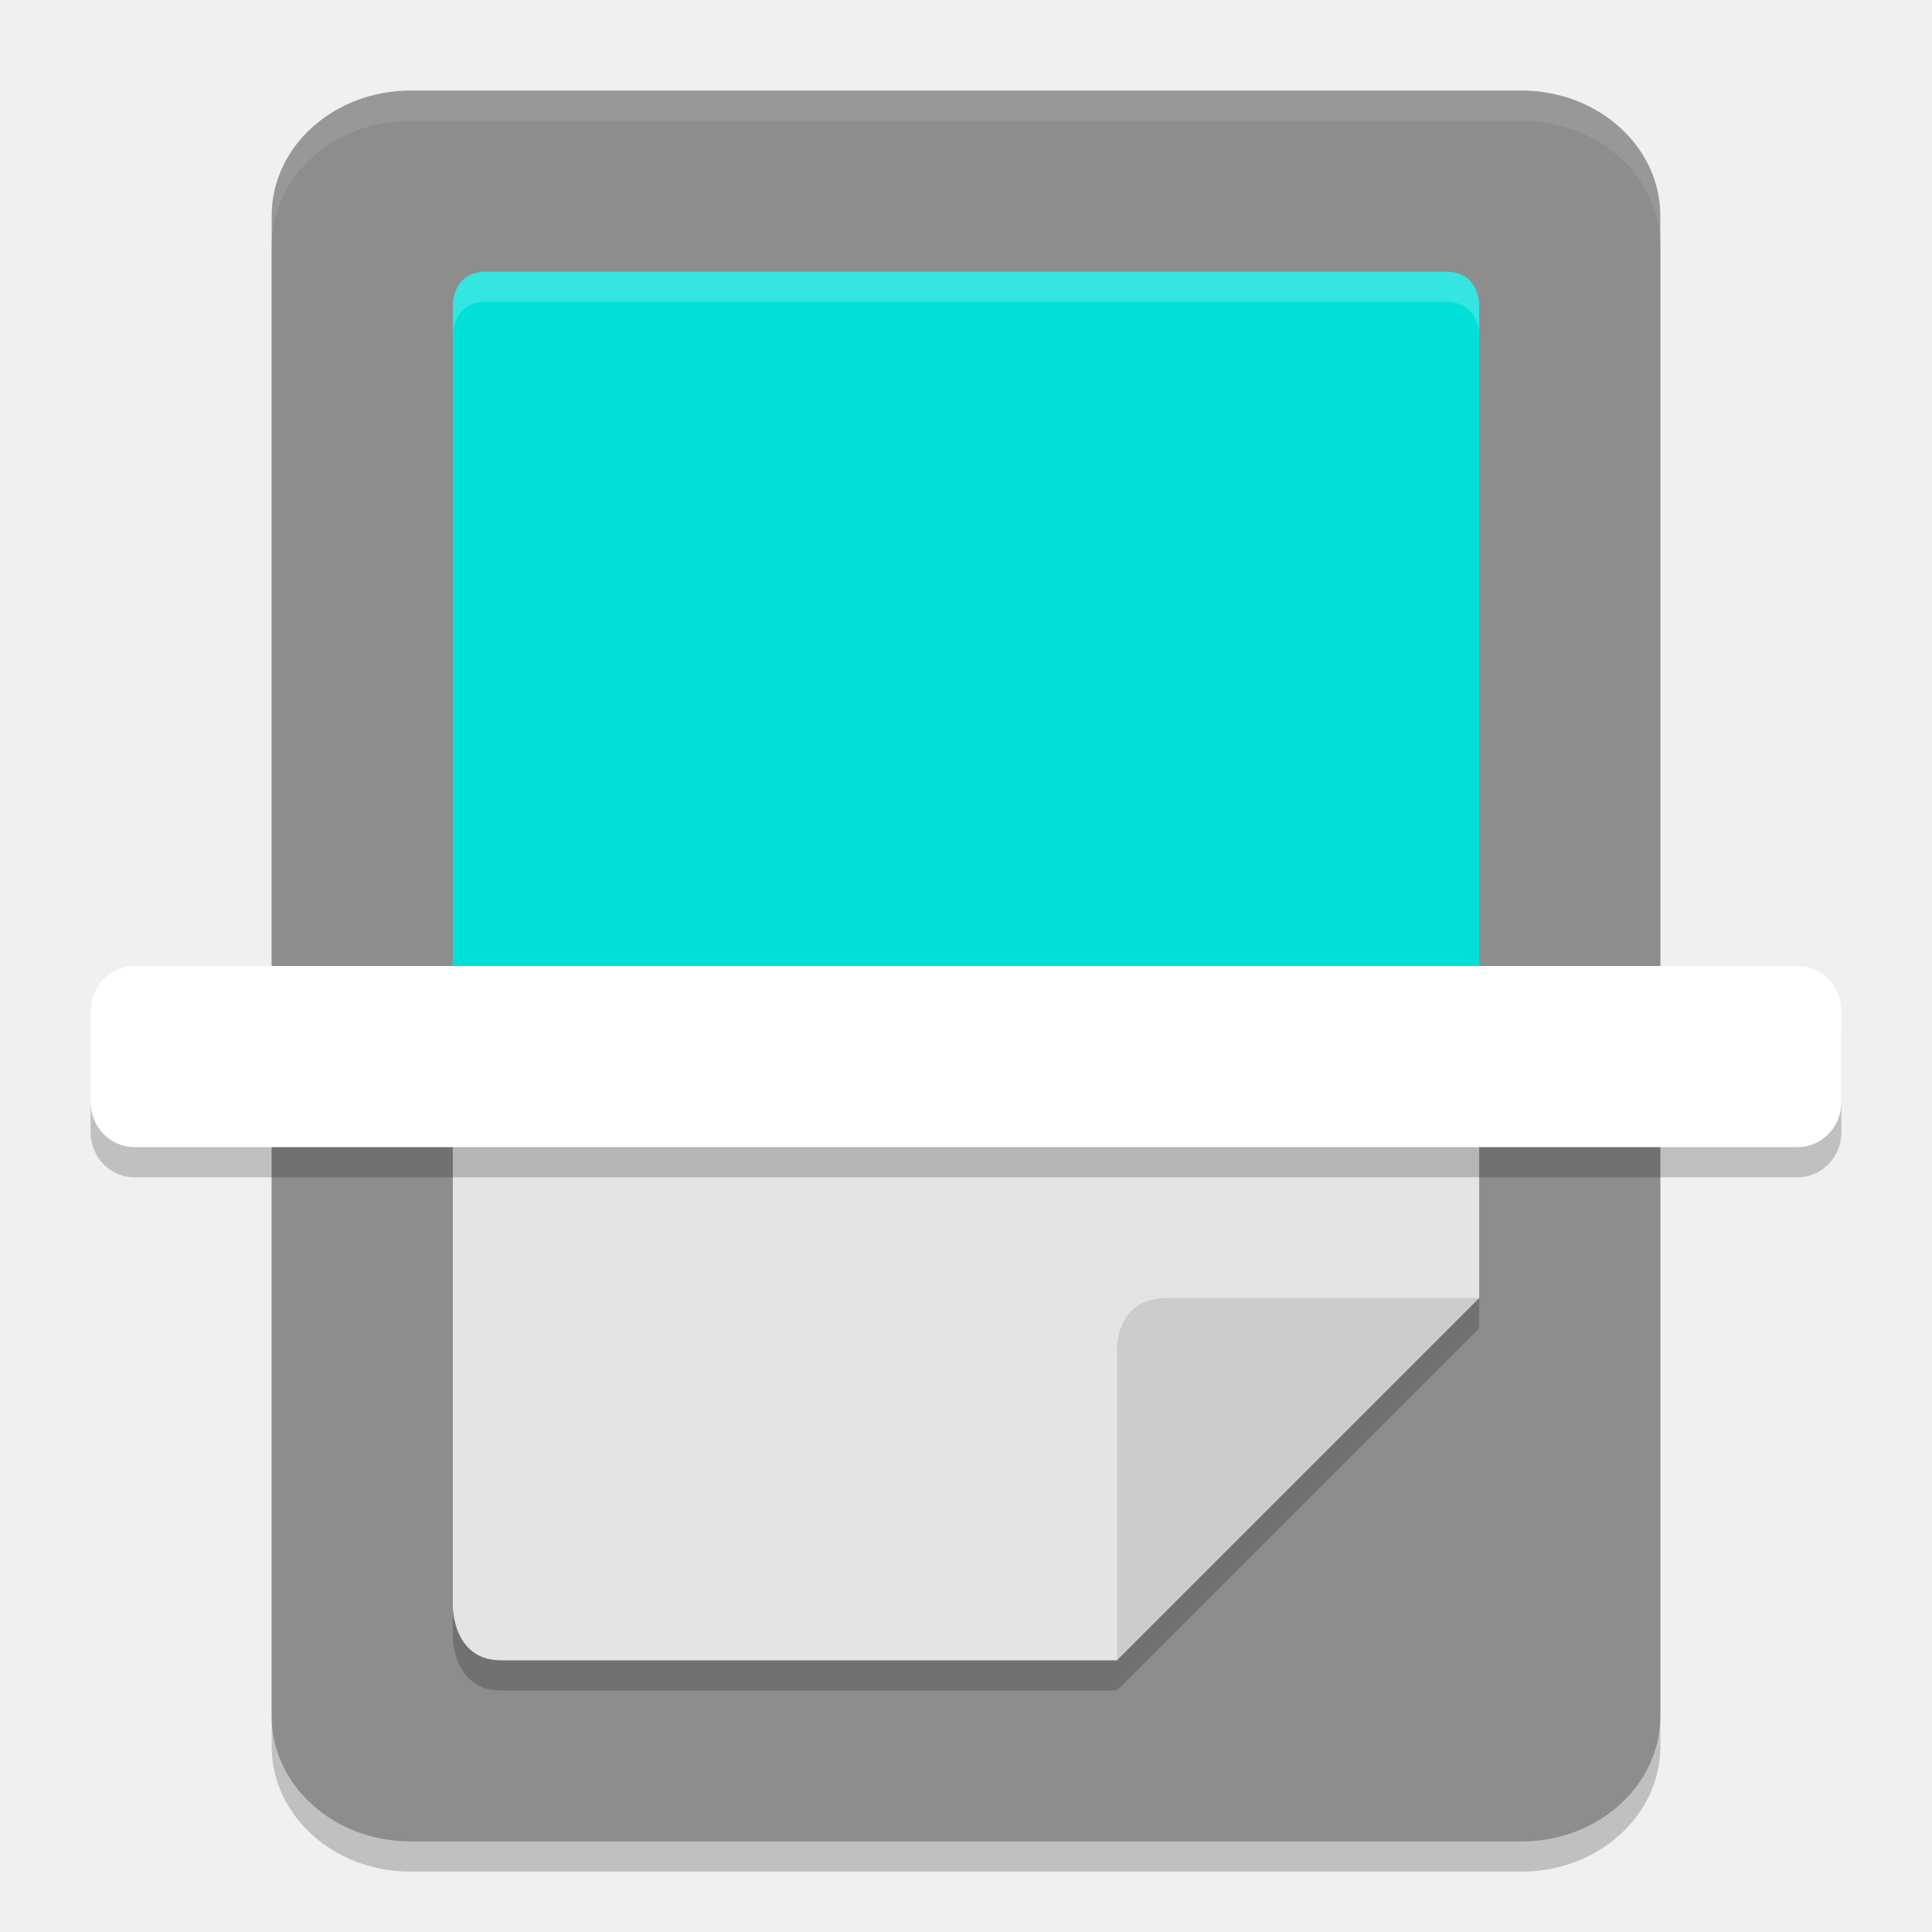
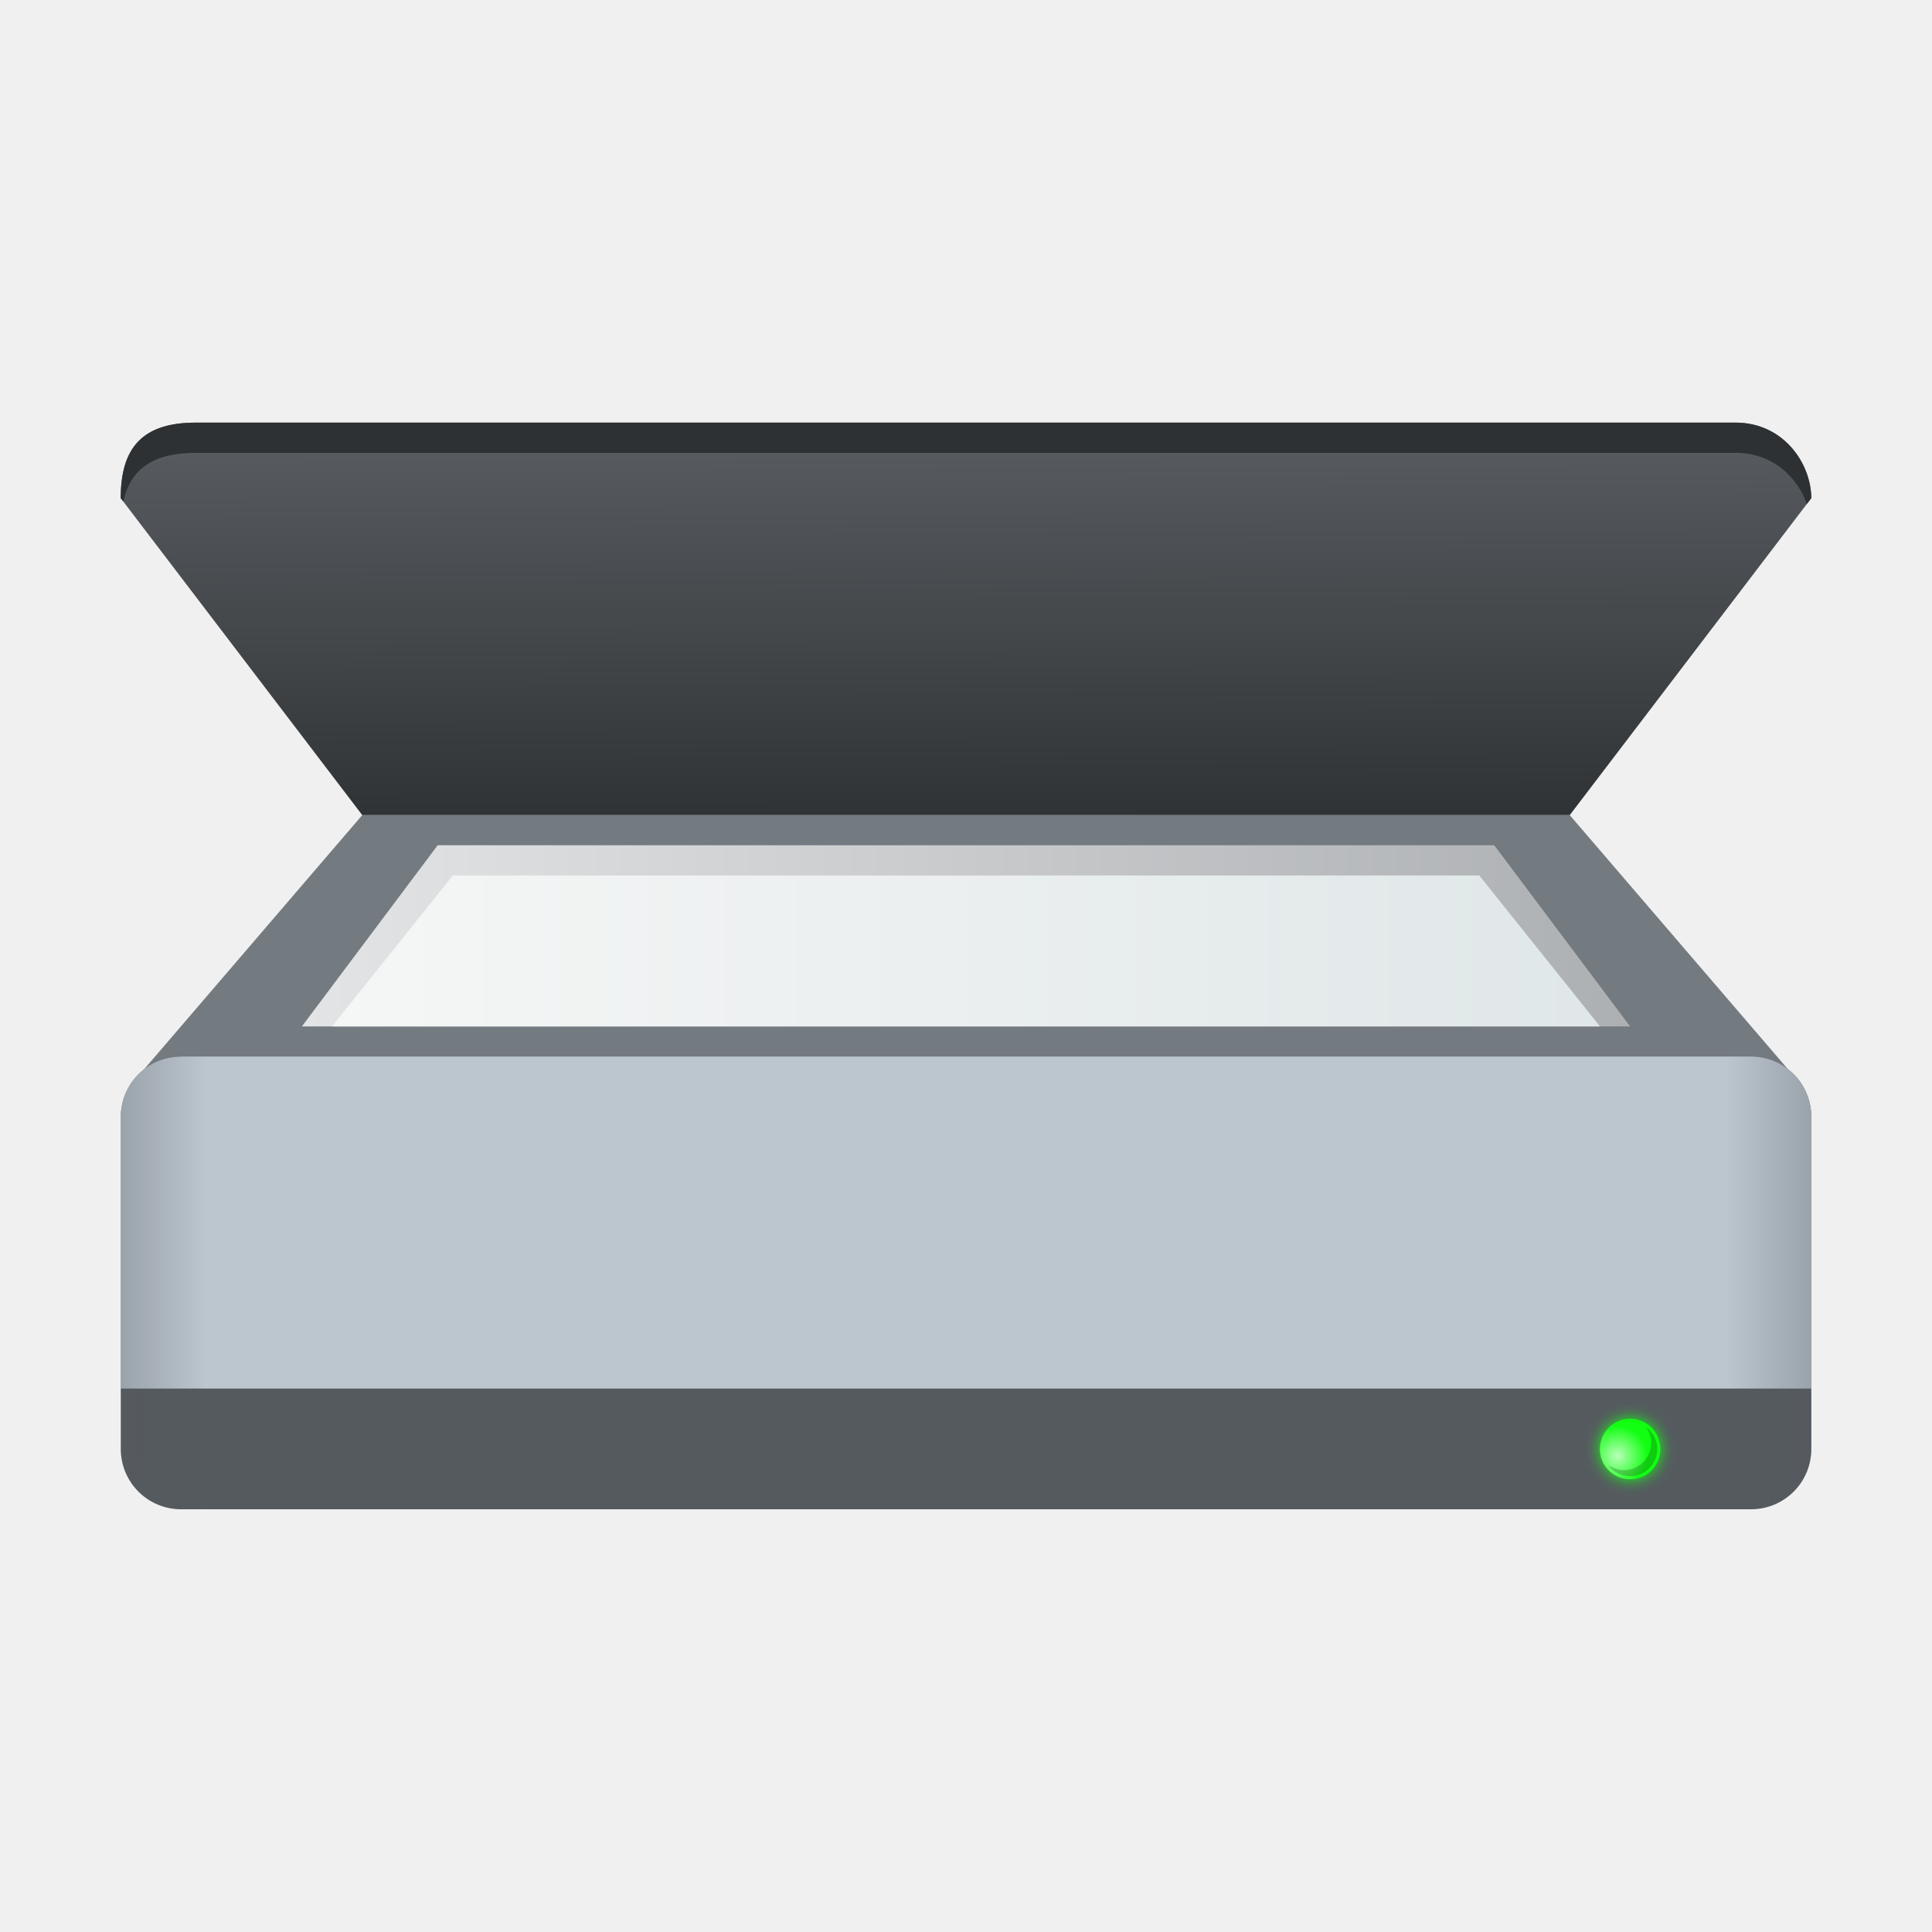
- <svg xmlns="http://www.w3.org/2000/svg" width="64" height="64" version="1">
-   <rect style="opacity:0.2" width="58" height="46" x="4" y="-55" rx="4.146" ry="4.6" transform="rotate(90)" />
-   <rect style="fill:#8d8d8d" width="58" height="46" x="3" y="-55" rx="4.146" ry="4.6" transform="rotate(90)" />
-   <path style="fill:#01dfd8" d="M 15,34.875 V 10.078 c 0,0 0,-1.078 1.097,-1.078 H 47.903 C 49,9 49,10.078 49,10.078 v 24.797" />
-   <path style="opacity:0.2" d="M 15,35.875 V 54.223 C 15,54.223 15,56 16.594,56 H 37 L 49,44 v -8.125 z" />
-   <path style="fill:#e4e4e4" d="M 15,34.875 H 49 V 43 L 41.031,47.305 37,55 H 16.594 C 15,55 15,53.224 15,53.224 Z" />
-   <path style="fill:#cccccc" d="M 37,55 V 44.636 C 37,44.636 37,43 38.636,43 H 49 Z" />
-   <rect style="opacity:0.2" width="58" height="6" x="3" y="33" rx="1.45" ry="1.5" />
-   <rect style="fill:#ffffff" width="58" height="6" x="3" y="32" rx="1.45" ry="1.5" />
-   <path style="opacity:0.1;fill:#ffffff" d="M 13.602 3 C 11.053 3 9 4.848 9 7.145 L 9 8.145 C 9 5.848 11.053 4 13.602 4 L 50.398 4 C 52.947 4 55 5.848 55 8.145 L 55 7.145 C 55 4.848 52.947 3 50.398 3 L 13.602 3 z" />
-   <path style="opacity:0.2;fill:#ffffff" d="M 16.098 9 C 15.001 9 15 10.078 15 10.078 L 15 11.078 C 15 11.078 15.001 10 16.098 10 L 47.902 10 C 48.999 10 49 11.078 49 11.078 L 49 10.078 C 49 10.078 48.999 9 47.902 9 L 16.098 9 z" />
+ <svg xmlns="http://www.w3.org/2000/svg" xmlns:xlink="http://www.w3.org/1999/xlink" width="64" height="64" viewBox="0 0 16.933 16.933" version="1.1" id="svg5">
+   <defs id="defs2">
+     <linearGradient id="linearGradient2090">
+       <stop style="stop-color:#e3e4e5;stop-opacity:1;" offset="0" id="stop2086" />
+       <stop style="stop-color:#adb0b3;stop-opacity:1" offset="1" id="stop2088" />
+     </linearGradient>
+     <linearGradient xlink:href="#linearGradient6037" id="linearGradient6039" x1="19.655" y1="26.229" x2="45.655" y2="26.229" gradientUnits="userSpaceOnUse" gradientTransform="matrix(0.4274038,0,0,0.2645833,-5.490155,1.725409)" />
+     <linearGradient id="linearGradient6037">
+       <stop style="stop-color:#f5f6f6;stop-opacity:1" offset="0" id="stop6033" />
+       <stop style="stop-color:#e0e7e8;stop-opacity:1" offset="1" id="stop6035" />
+     </linearGradient>
+     <linearGradient xlink:href="#linearGradient90436" id="linearGradient90438" x1="-2" y1="26.5" x2="66" y2="26.5" gradientUnits="userSpaceOnUse" gradientTransform="matrix(0.2645833,0,0,0.2645833,-6.2e-7,4.233337)" />
+     <linearGradient id="linearGradient90436">
+       <stop style="stop-color:#54595e;stop-opacity:1;" offset="0" id="stop90432" />
+       <stop style="stop-color:#54595e;stop-opacity:0" offset="0.13" id="stop91018" />
+       <stop style="stop-color:#54595e;stop-opacity:0" offset="0.87" id="stop90760" />
+       <stop style="stop-color:#54595e;stop-opacity:1" offset="1" id="stop90434" />
+     </linearGradient>
+     <radialGradient xlink:href="#linearGradient50337" id="radialGradient50339" cx="3.556" cy="10.339" fx="3.556" fy="10.339" r="0.661" gradientUnits="userSpaceOnUse" gradientTransform="matrix(0.4000078,0,0,0.4000078,12.75292,8.625424)" />
+     <linearGradient id="linearGradient50337">
+       <stop style="stop-color:#ffffff;stop-opacity:1;" offset="0" id="stop50333" />
+       <stop style="stop-color:#ffffff;stop-opacity:0;" offset="1" id="stop50335" />
+     </linearGradient>
+     <filter style="color-interpolation-filters:sRGB" id="filter944" x="-0.3" y="-0.3" width="1.6" height="1.6">
+       <feGaussianBlur stdDeviation="0.066" id="feGaussianBlur946" />
+     </filter>
+     <linearGradient xlink:href="#linearGradient2090" id="linearGradient2092" x1="2.646" y1="7.144" x2="14.288" y2="7.144" gradientUnits="userSpaceOnUse" gradientTransform="translate(0,1.058337)" />
+     <linearGradient id="linearGradient91517">
+       <stop style="stop-color:#595d62;stop-opacity:1" offset="0" id="stop91513" />
+       <stop style="stop-color:#2f3234;stop-opacity:0.996" offset="1" id="stop91515" />
+     </linearGradient>
+     <linearGradient xlink:href="#linearGradient91517" id="linearGradient4787" x1="51.953" y1="11.074" x2="52" y2="24" gradientUnits="userSpaceOnUse" gradientTransform="matrix(0.2645833,0,0,0.2645833,-8e-8,0.7937535)" />
+   </defs>
+   <path id="rect31485" style="fill:#737a80;fill-opacity:1;stroke-width:0.529;stroke-linecap:round;stroke-linejoin:round;stroke-dasharray:6.35, 0.529" d="M 3.175,7.144 1.262,9.373 1.588,9.307 h 3.175 7.408 3.175 L 15.672,9.373 13.758,7.144 Z" />
+   <path id="rect849-3" style="fill:#555a5f;fill-opacity:0.996;stroke-width:0.529;stroke-linecap:round;stroke-linejoin:round;stroke-dasharray:6.35, 0.529" d="M 1.588,9.26 H 15.346 c 0.293,0 0.529,0.236 0.529,0.529 v 2.91 c 0,0.293 -0.236,0.529 -0.529,0.529 H 1.588 c -0.293,0 -0.529,-0.236 -0.529,-0.529 V 9.79 c 0,-0.293 0.236,-0.529 0.529,-0.529 z" />
+   <path id="rect31485-7" style="fill:url(#linearGradient4787);fill-opacity:1;stroke-width:0.529;stroke-linecap:round;stroke-linejoin:round;stroke-dasharray:6.35, 0.529" d="M 1.72,3.704 C 1.255,3.703 1.058,3.917 1.058,4.366 L 3.175,7.144 H 13.758 L 15.875,4.366 C 15.873,4.056 15.627,3.705 15.214,3.704 Z" />
+   <path id="rect31485-7-3" style="fill:#2e3133;fill-opacity:1;stroke-width:0.529;stroke-linecap:round;stroke-linejoin:round;stroke-dasharray:6.35, 0.529" d="M 1.72,3.704 C 1.255,3.703 1.058,3.917 1.058,4.366 L 1.081,4.396 C 1.145,4.107 1.345,3.968 1.72,3.969 H 15.214 c 0.319,7.744e-4 0.538,0.21 0.622,0.448 L 15.875,4.366 C 15.873,4.056 15.627,3.705 15.214,3.704 Z" />
+   <path id="rect50762" style="fill:#bcc6cf;stroke-width:0.529;stroke-linecap:round;stroke-linejoin:round;stroke-dasharray:6.35, 0.529" d="M 1.588,9.26 H 15.346 c 0.293,0 0.529,0.236 0.529,0.529 v 2.381 H 1.058 V 9.79 c 0,-0.293 0.236,-0.529 0.529,-0.529 z" />
+   <path id="rect41096" style="fill:url(#linearGradient90438);fill-opacity:1;stroke-width:0.52;stroke-linecap:round;stroke-linejoin:round;stroke-dasharray:6.24, 0.52" d="M 1.588,9.26 H 15.346 c 0.293,0 0.529,0.236 0.529,0.529 v 2.91 c 0,0.293 -0.236,0.529 -0.529,0.529 H 1.588 c -0.293,0 -0.529,-0.236 -0.529,-0.529 V 9.79 c 0,-0.293 0.236,-0.529 0.529,-0.529 z" />
+   <path id="rect96884" style="fill:url(#linearGradient2092);fill-opacity:1;stroke-width:0.548;stroke-linecap:round;stroke-linejoin:round;stroke-dasharray:6.575, 0.548" d="m 3.836,7.408 h 9.26 l 1.191,1.588 H 2.646 Z" />
+   <circle style="mix-blend-mode:normal;fill:#12ff12;fill-opacity:1;stroke-width:0.229;stroke-linecap:round;stroke-linejoin:round;stroke-dasharray:2.748, 0.229;filter:url(#filter944)" id="path25907" cx="14.287" cy="12.7" r="0.265" />
+   <circle style="fill:#12ff12;fill-opacity:1;stroke-width:0.212;stroke-linecap:round;stroke-linejoin:round;stroke-dasharray:2.54, 0.212" id="path30449" cx="14.287" cy="12.7" r="0.265" />
+   <circle style="opacity:0.7;fill:url(#radialGradient50339);fill-opacity:1;stroke-width:0.212;stroke-linecap:round;stroke-linejoin:round;stroke-dasharray:2.54, 0.212" id="path50091" cx="14.287" cy="12.7" r="0.265" />
+   <path id="path49923" style="opacity:0.2;fill:#000000;fill-opacity:1;stroke-width:0.212;stroke-linecap:round;stroke-linejoin:round;stroke-dasharray:2.54, 0.212" d="m 14.427,12.507 a 0.238,0.238 0 0 1 0.045,0.14 0.238,0.238 0 0 1 -0.238,0.238 0.238,0.238 0 0 1 -0.14,-0.045 0.238,0.238 0 0 0 0.193,0.098 0.238,0.238 0 0 0 0.238,-0.238 0.238,0.238 0 0 0 -0.098,-0.193 z" />
+   <path id="rect849" style="fill:url(#linearGradient6039);fill-opacity:1;stroke-width:0.752;stroke-linecap:round;stroke-linejoin:round;stroke-dasharray:9.023, 0.752" d="m 3.969,7.673 h 8.996 l 1.058,1.323 H 2.91 Z" />
</svg>
